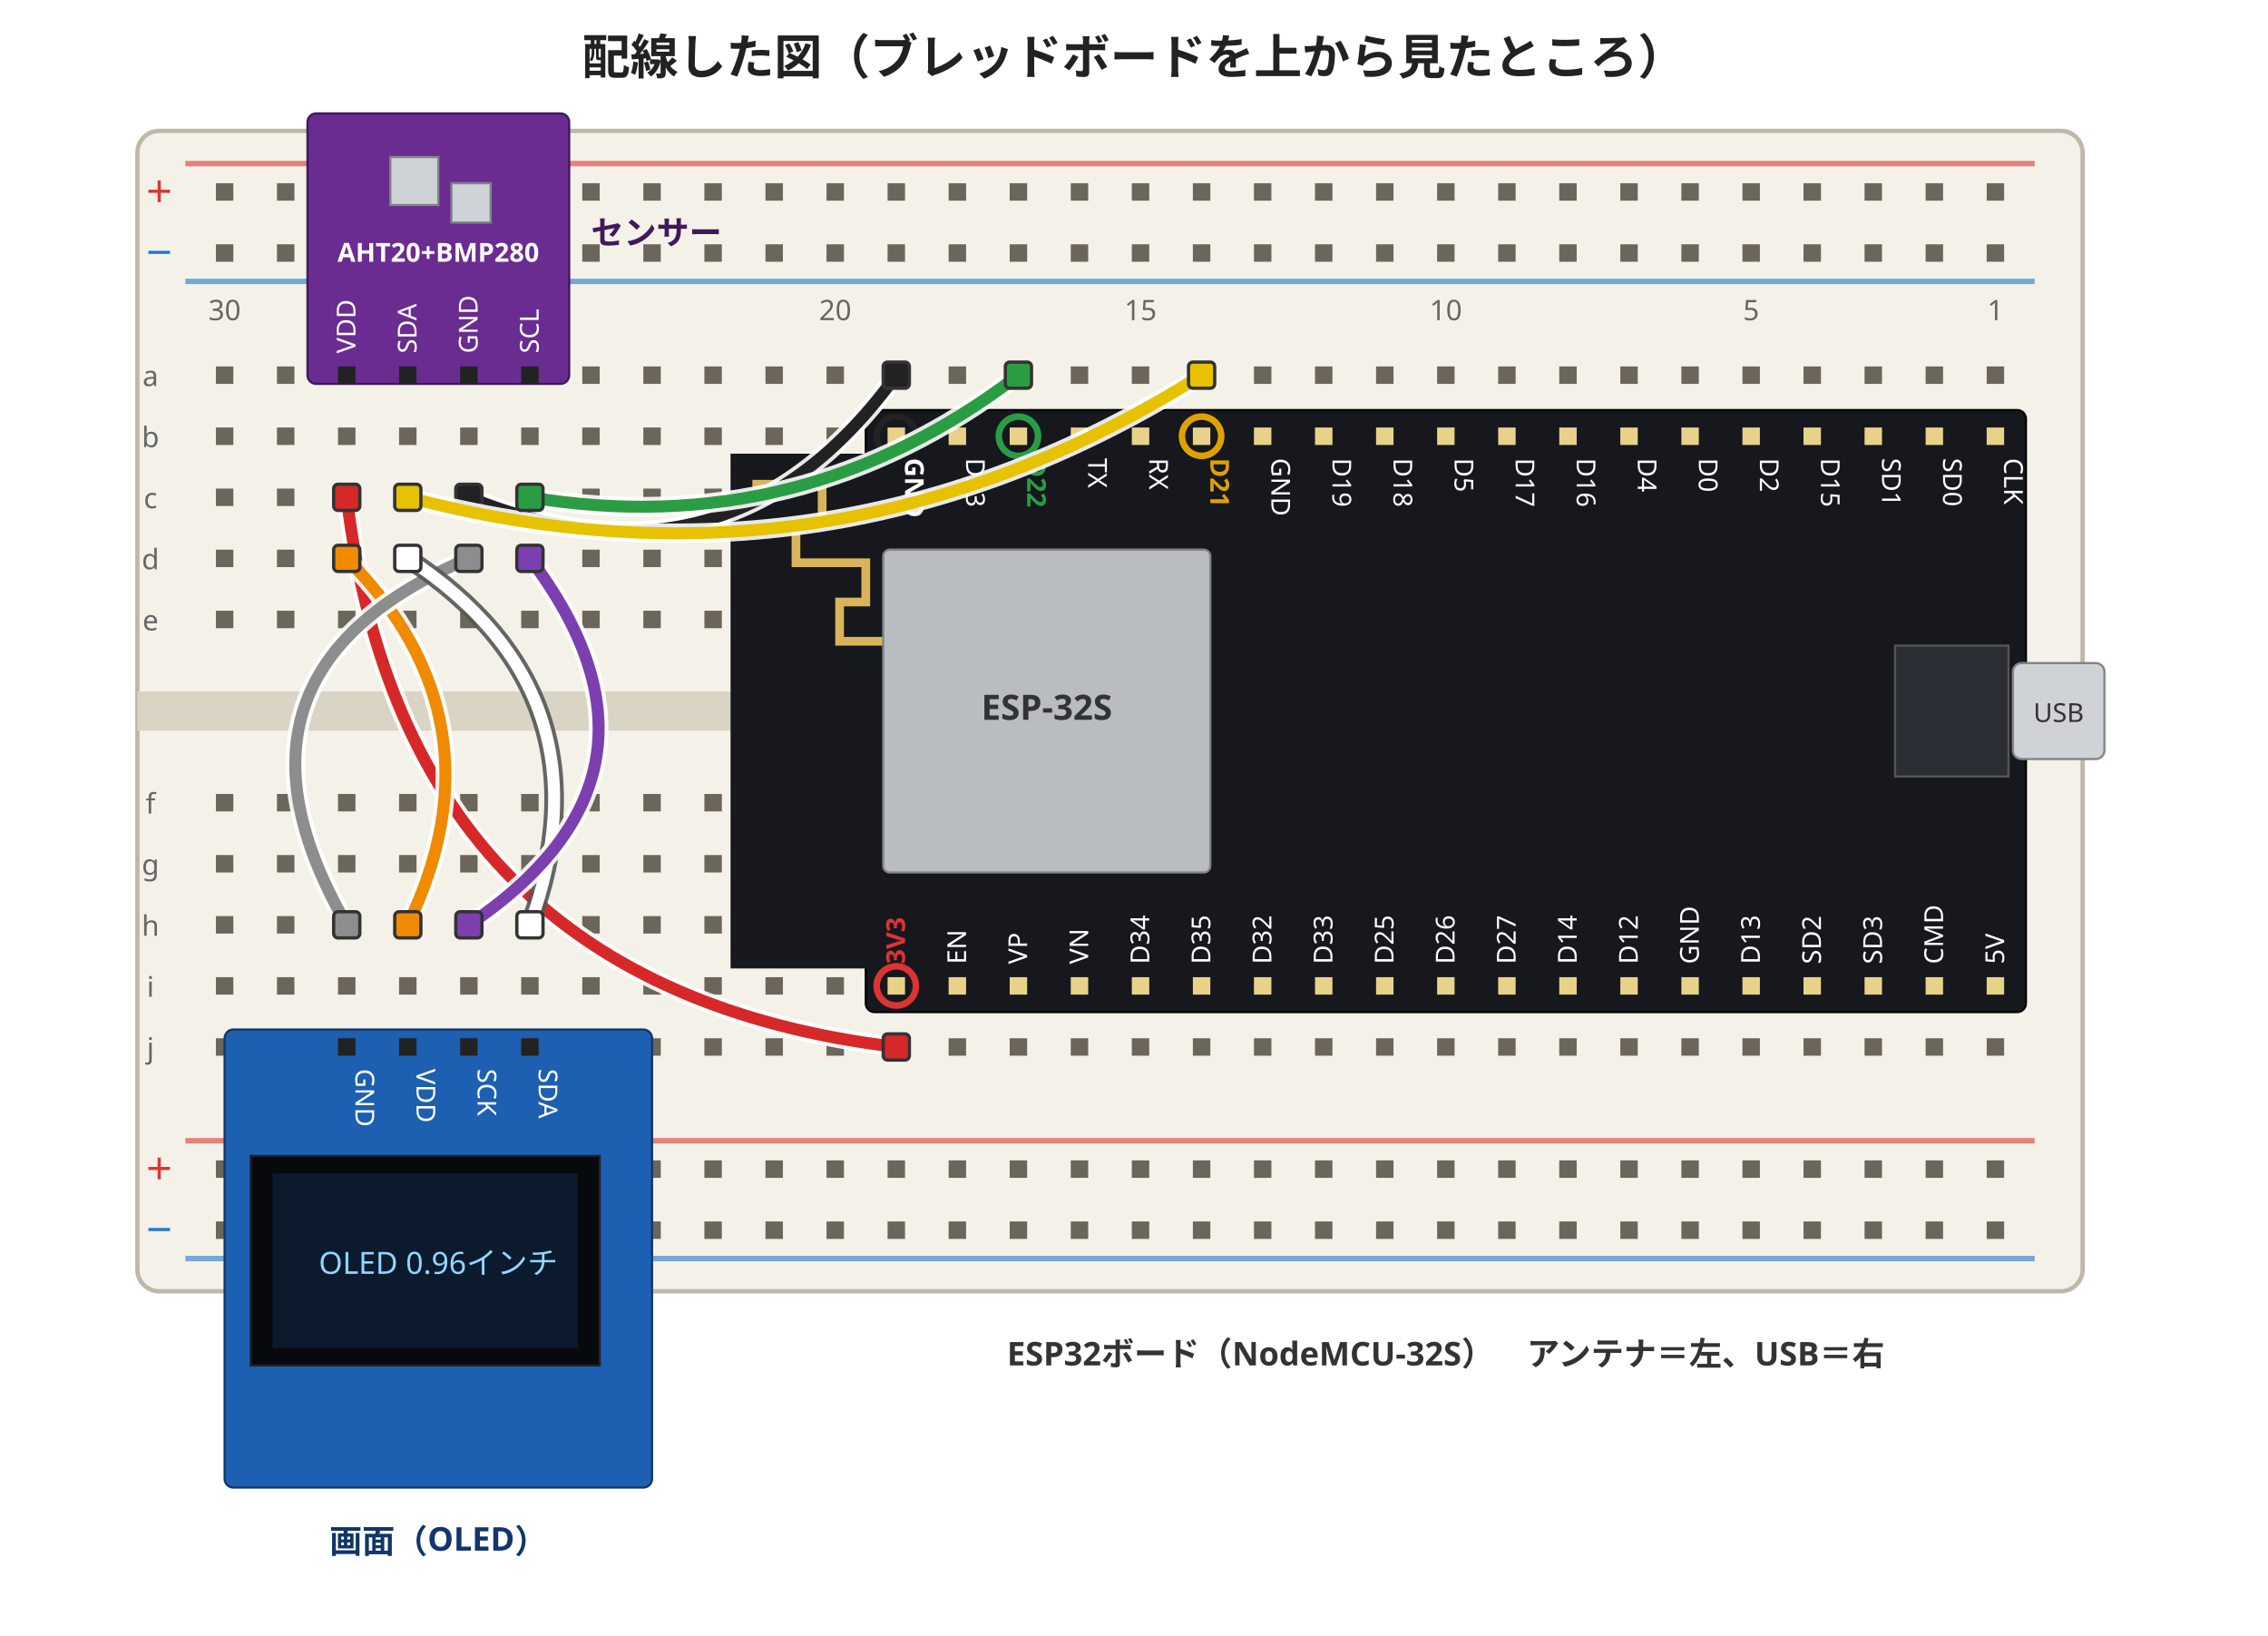
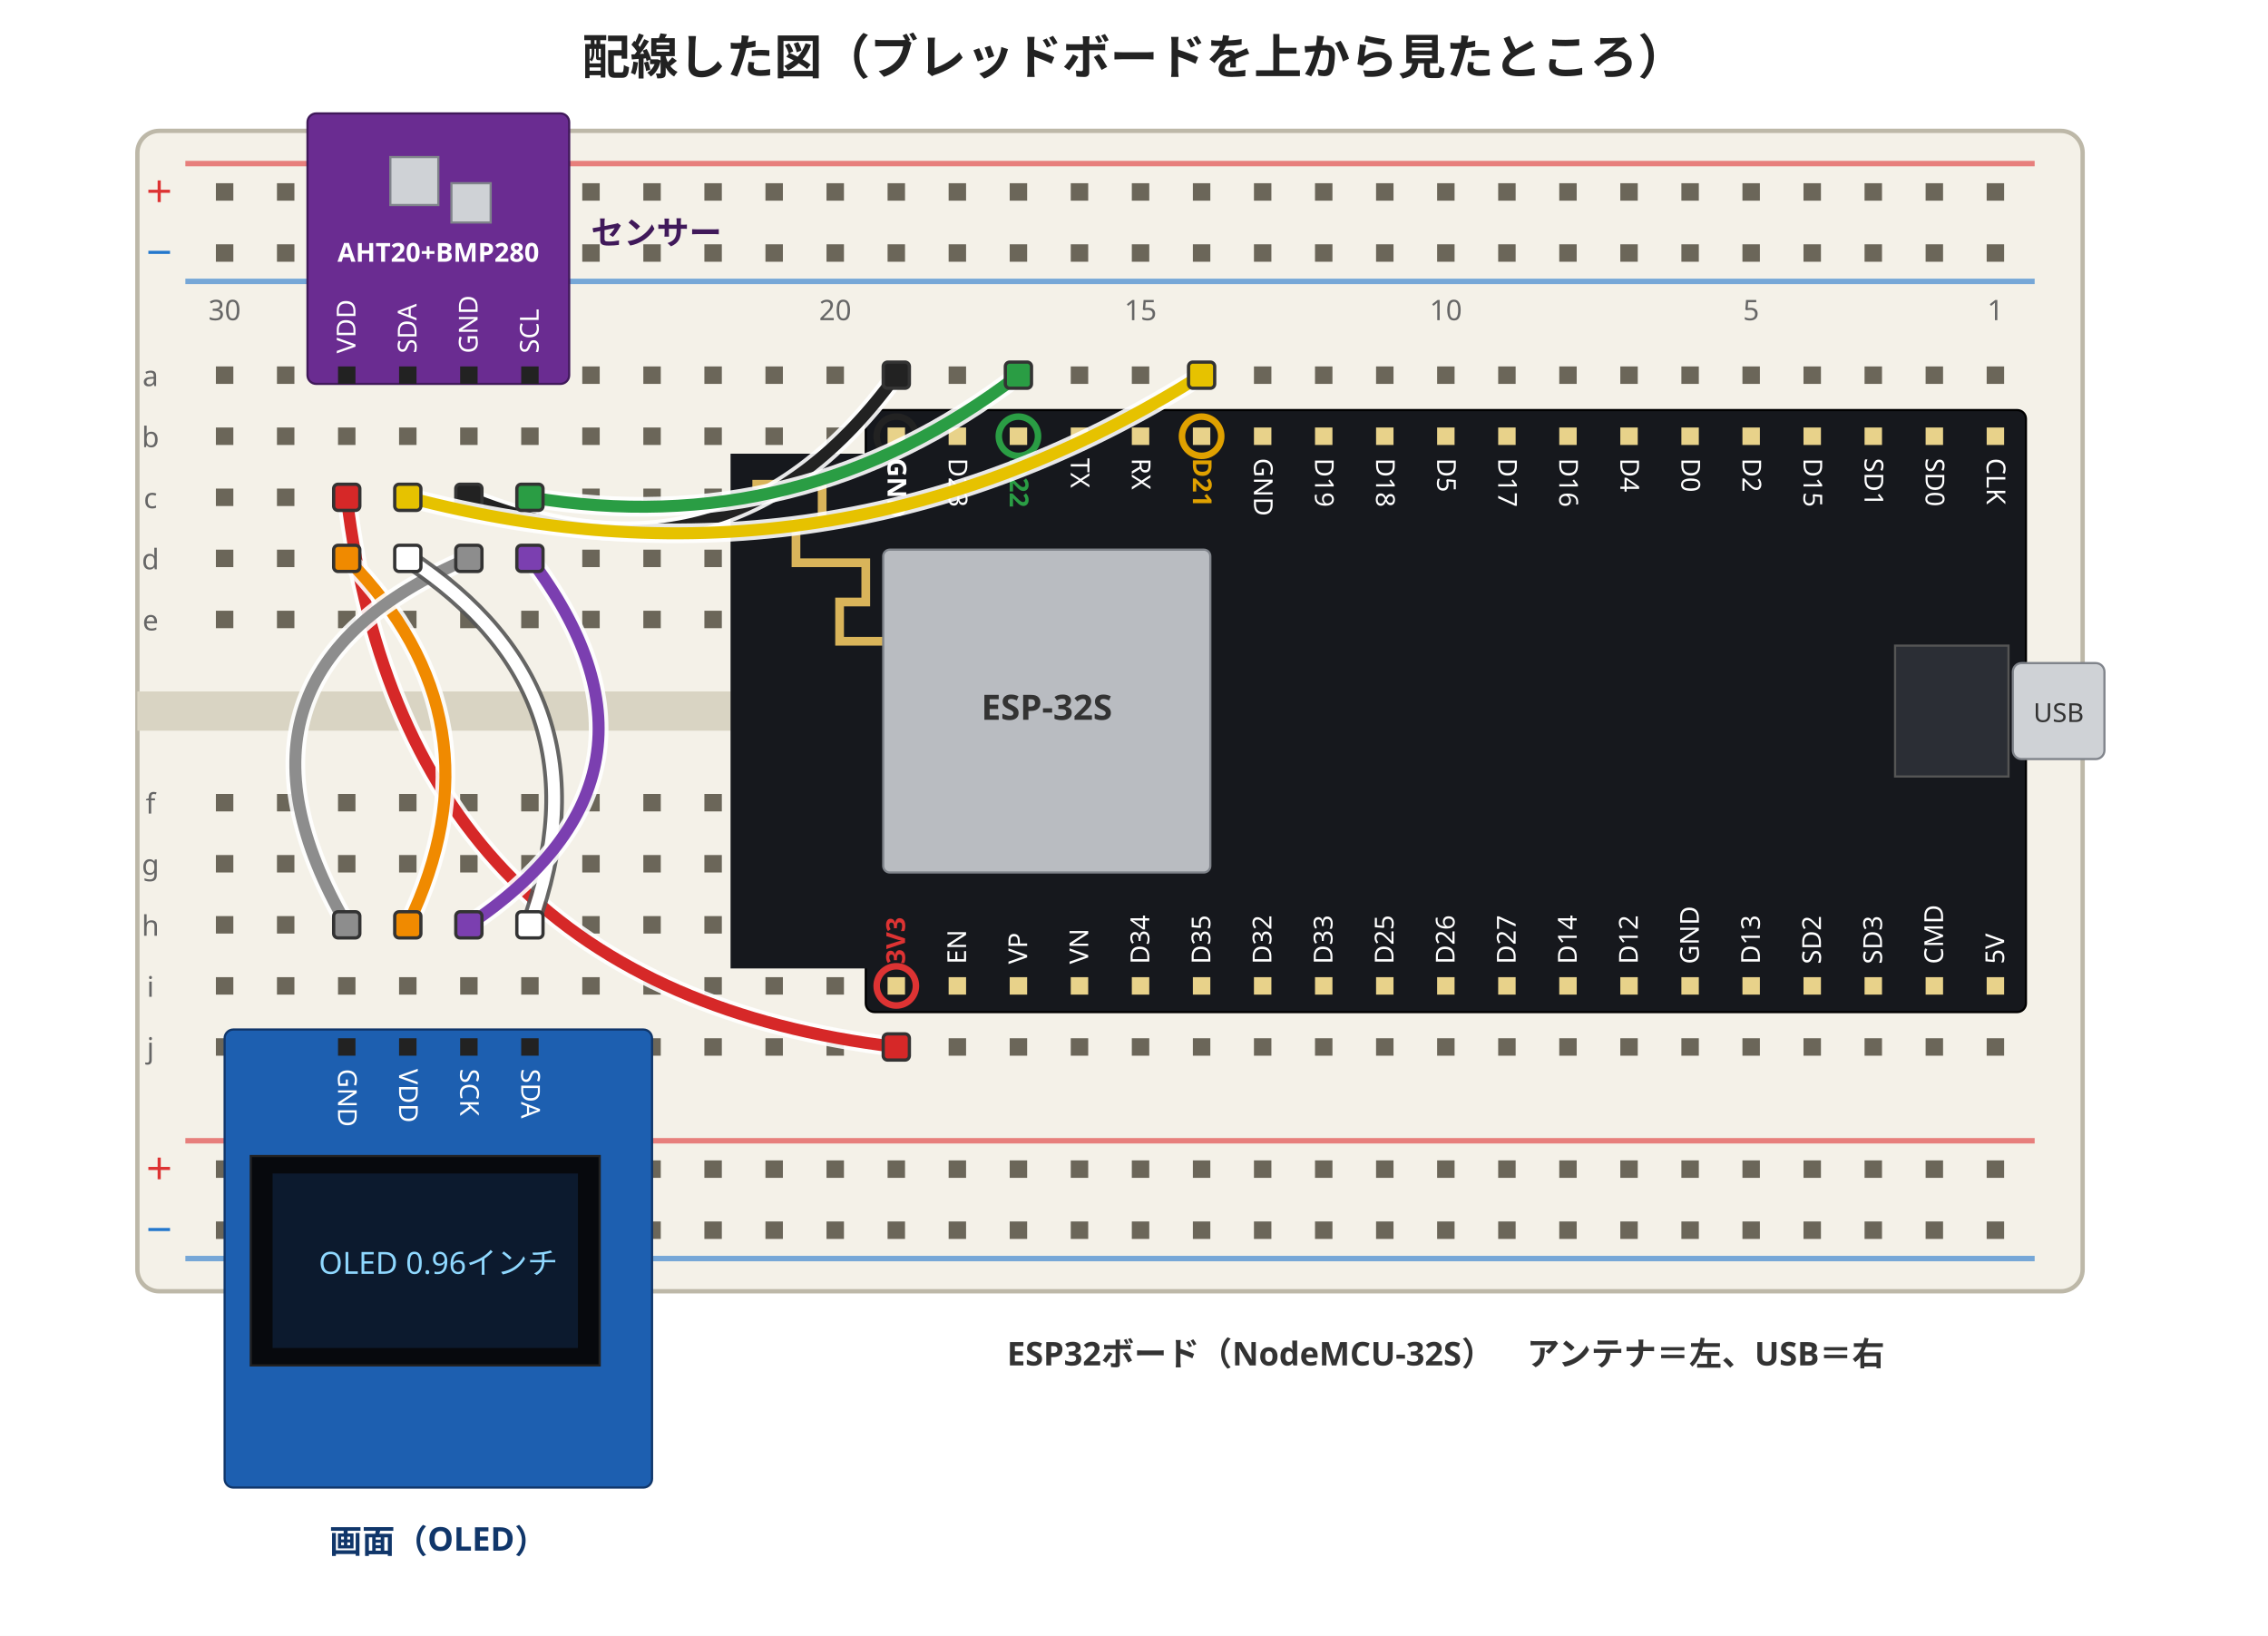
<svg xmlns="http://www.w3.org/2000/svg" viewBox="0 0 1040 750" font-family="Meiryo, 'Noto Sans JP', sans-serif">
  <rect width="1040" height="750" fill="#fff" />
  <text x="520" y="34" text-anchor="middle" font-size="22" font-weight="700" fill="#222">配線した図（ブレッドボードを上から見たところ）</text>
  <rect x="63" y="60" width="892" height="532" rx="10" fill="#f4f1e8" stroke="#bdb8a8" stroke-width="2" />
  <rect x="63" y="317.0" width="892" height="18" fill="#d9d4c3" />
  <line x1="85" y1="75.0" x2="933" y2="75.0" stroke="#d33" stroke-width="2.5" opacity=".6" />
  <rect x="99" y="84.0" width="8" height="8" fill="#6b6659" />
  <rect x="127" y="84.0" width="8" height="8" fill="#6b6659" />
  <rect x="155" y="84.0" width="8" height="8" fill="#6b6659" />
  <rect x="183" y="84.0" width="8" height="8" fill="#6b6659" />
  <rect x="211" y="84.0" width="8" height="8" fill="#6b6659" />
  <rect x="239" y="84.0" width="8" height="8" fill="#6b6659" />
  <rect x="267" y="84.0" width="8" height="8" fill="#6b6659" />
  <rect x="295" y="84.0" width="8" height="8" fill="#6b6659" />
  <rect x="323" y="84.0" width="8" height="8" fill="#6b6659" />
  <rect x="351" y="84.0" width="8" height="8" fill="#6b6659" />
  <rect x="379" y="84.0" width="8" height="8" fill="#6b6659" />
  <rect x="407" y="84.0" width="8" height="8" fill="#6b6659" />
  <rect x="435" y="84.0" width="8" height="8" fill="#6b6659" />
  <rect x="463" y="84.0" width="8" height="8" fill="#6b6659" />
  <rect x="491" y="84.0" width="8" height="8" fill="#6b6659" />
  <rect x="519" y="84.0" width="8" height="8" fill="#6b6659" />
  <rect x="547" y="84.0" width="8" height="8" fill="#6b6659" />
  <rect x="575" y="84.0" width="8" height="8" fill="#6b6659" />
  <rect x="603" y="84.0" width="8" height="8" fill="#6b6659" />
  <rect x="631" y="84.0" width="8" height="8" fill="#6b6659" />
  <rect x="659" y="84.0" width="8" height="8" fill="#6b6659" />
  <rect x="687" y="84.0" width="8" height="8" fill="#6b6659" />
  <rect x="715" y="84.0" width="8" height="8" fill="#6b6659" />
  <rect x="743" y="84.0" width="8" height="8" fill="#6b6659" />
  <rect x="771" y="84.0" width="8" height="8" fill="#6b6659" />
  <rect x="799" y="84.0" width="8" height="8" fill="#6b6659" />
  <rect x="827" y="84.0" width="8" height="8" fill="#6b6659" />
  <rect x="855" y="84.0" width="8" height="8" fill="#6b6659" />
  <rect x="883" y="84.0" width="8" height="8" fill="#6b6659" />
  <rect x="911" y="84.0" width="8" height="8" fill="#6b6659" />
  <text x="73" y="93.0" text-anchor="middle" font-size="14" font-weight="700" fill="#d33">＋</text>
  <line x1="85" y1="129.0" x2="933" y2="129.0" stroke="#27c" stroke-width="2.5" opacity=".6" />
  <rect x="99" y="112.0" width="8" height="8" fill="#6b6659" />
  <rect x="127" y="112.0" width="8" height="8" fill="#6b6659" />
  <rect x="155" y="112.0" width="8" height="8" fill="#6b6659" />
  <rect x="183" y="112.0" width="8" height="8" fill="#6b6659" />
  <rect x="211" y="112.0" width="8" height="8" fill="#6b6659" />
  <rect x="239" y="112.0" width="8" height="8" fill="#6b6659" />
  <rect x="267" y="112.0" width="8" height="8" fill="#6b6659" />
  <rect x="295" y="112.0" width="8" height="8" fill="#6b6659" />
  <rect x="323" y="112.0" width="8" height="8" fill="#6b6659" />
  <rect x="351" y="112.0" width="8" height="8" fill="#6b6659" />
  <rect x="379" y="112.0" width="8" height="8" fill="#6b6659" />
  <rect x="407" y="112.0" width="8" height="8" fill="#6b6659" />
  <rect x="435" y="112.0" width="8" height="8" fill="#6b6659" />
  <rect x="463" y="112.0" width="8" height="8" fill="#6b6659" />
  <rect x="491" y="112.0" width="8" height="8" fill="#6b6659" />
  <rect x="519" y="112.0" width="8" height="8" fill="#6b6659" />
  <rect x="547" y="112.0" width="8" height="8" fill="#6b6659" />
  <rect x="575" y="112.0" width="8" height="8" fill="#6b6659" />
  <rect x="603" y="112.0" width="8" height="8" fill="#6b6659" />
  <rect x="631" y="112.0" width="8" height="8" fill="#6b6659" />
  <rect x="659" y="112.0" width="8" height="8" fill="#6b6659" />
  <rect x="687" y="112.0" width="8" height="8" fill="#6b6659" />
  <rect x="715" y="112.0" width="8" height="8" fill="#6b6659" />
  <rect x="743" y="112.0" width="8" height="8" fill="#6b6659" />
  <rect x="771" y="112.0" width="8" height="8" fill="#6b6659" />
  <rect x="799" y="112.0" width="8" height="8" fill="#6b6659" />
  <rect x="827" y="112.0" width="8" height="8" fill="#6b6659" />
  <rect x="855" y="112.0" width="8" height="8" fill="#6b6659" />
  <rect x="883" y="112.0" width="8" height="8" fill="#6b6659" />
  <rect x="911" y="112.0" width="8" height="8" fill="#6b6659" />
  <text x="73" y="121.0" text-anchor="middle" font-size="14" font-weight="700" fill="#27c">－</text>
  <line x1="85" y1="523" x2="933" y2="523" stroke="#d33" stroke-width="2.5" opacity=".6" />
  <rect x="99" y="532" width="8" height="8" fill="#6b6659" />
  <rect x="127" y="532" width="8" height="8" fill="#6b6659" />
  <rect x="155" y="532" width="8" height="8" fill="#6b6659" />
  <rect x="183" y="532" width="8" height="8" fill="#6b6659" />
  <rect x="211" y="532" width="8" height="8" fill="#6b6659" />
  <rect x="239" y="532" width="8" height="8" fill="#6b6659" />
  <rect x="267" y="532" width="8" height="8" fill="#6b6659" />
  <rect x="295" y="532" width="8" height="8" fill="#6b6659" />
  <rect x="323" y="532" width="8" height="8" fill="#6b6659" />
  <rect x="351" y="532" width="8" height="8" fill="#6b6659" />
  <rect x="379" y="532" width="8" height="8" fill="#6b6659" />
  <rect x="407" y="532" width="8" height="8" fill="#6b6659" />
  <rect x="435" y="532" width="8" height="8" fill="#6b6659" />
  <rect x="463" y="532" width="8" height="8" fill="#6b6659" />
  <rect x="491" y="532" width="8" height="8" fill="#6b6659" />
  <rect x="519" y="532" width="8" height="8" fill="#6b6659" />
  <rect x="547" y="532" width="8" height="8" fill="#6b6659" />
  <rect x="575" y="532" width="8" height="8" fill="#6b6659" />
  <rect x="603" y="532" width="8" height="8" fill="#6b6659" />
  <rect x="631" y="532" width="8" height="8" fill="#6b6659" />
  <rect x="659" y="532" width="8" height="8" fill="#6b6659" />
  <rect x="687" y="532" width="8" height="8" fill="#6b6659" />
  <rect x="715" y="532" width="8" height="8" fill="#6b6659" />
  <rect x="743" y="532" width="8" height="8" fill="#6b6659" />
  <rect x="771" y="532" width="8" height="8" fill="#6b6659" />
  <rect x="799" y="532" width="8" height="8" fill="#6b6659" />
  <rect x="827" y="532" width="8" height="8" fill="#6b6659" />
  <rect x="855" y="532" width="8" height="8" fill="#6b6659" />
  <rect x="883" y="532" width="8" height="8" fill="#6b6659" />
  <rect x="911" y="532" width="8" height="8" fill="#6b6659" />
  <text x="73" y="541" text-anchor="middle" font-size="14" font-weight="700" fill="#d33">＋</text>
  <line x1="85" y1="577" x2="933" y2="577" stroke="#27c" stroke-width="2.5" opacity=".6" />
  <rect x="99" y="560" width="8" height="8" fill="#6b6659" />
  <rect x="127" y="560" width="8" height="8" fill="#6b6659" />
  <rect x="155" y="560" width="8" height="8" fill="#6b6659" />
  <rect x="183" y="560" width="8" height="8" fill="#6b6659" />
  <rect x="211" y="560" width="8" height="8" fill="#6b6659" />
  <rect x="239" y="560" width="8" height="8" fill="#6b6659" />
  <rect x="267" y="560" width="8" height="8" fill="#6b6659" />
  <rect x="295" y="560" width="8" height="8" fill="#6b6659" />
  <rect x="323" y="560" width="8" height="8" fill="#6b6659" />
  <rect x="351" y="560" width="8" height="8" fill="#6b6659" />
  <rect x="379" y="560" width="8" height="8" fill="#6b6659" />
  <rect x="407" y="560" width="8" height="8" fill="#6b6659" />
  <rect x="435" y="560" width="8" height="8" fill="#6b6659" />
  <rect x="463" y="560" width="8" height="8" fill="#6b6659" />
  <rect x="491" y="560" width="8" height="8" fill="#6b6659" />
  <rect x="519" y="560" width="8" height="8" fill="#6b6659" />
  <rect x="547" y="560" width="8" height="8" fill="#6b6659" />
  <rect x="575" y="560" width="8" height="8" fill="#6b6659" />
  <rect x="603" y="560" width="8" height="8" fill="#6b6659" />
  <rect x="631" y="560" width="8" height="8" fill="#6b6659" />
  <rect x="659" y="560" width="8" height="8" fill="#6b6659" />
  <rect x="687" y="560" width="8" height="8" fill="#6b6659" />
  <rect x="715" y="560" width="8" height="8" fill="#6b6659" />
  <rect x="743" y="560" width="8" height="8" fill="#6b6659" />
  <rect x="771" y="560" width="8" height="8" fill="#6b6659" />
  <rect x="799" y="560" width="8" height="8" fill="#6b6659" />
  <rect x="827" y="560" width="8" height="8" fill="#6b6659" />
  <rect x="855" y="560" width="8" height="8" fill="#6b6659" />
  <rect x="883" y="560" width="8" height="8" fill="#6b6659" />
  <rect x="911" y="560" width="8" height="8" fill="#6b6659" />
  <text x="73" y="569" text-anchor="middle" font-size="14" font-weight="700" fill="#27c">－</text>
  <rect x="911" y="168" width="8" height="8" fill="#6b6659" />
  <rect x="911" y="196" width="8" height="8" fill="#6b6659" />
  <rect x="911" y="224" width="8" height="8" fill="#6b6659" />
  <rect x="911" y="252" width="8" height="8" fill="#6b6659" />
  <rect x="911" y="280" width="8" height="8" fill="#6b6659" />
  <rect x="911" y="364" width="8" height="8" fill="#6b6659" />
  <rect x="911" y="392" width="8" height="8" fill="#6b6659" />
  <rect x="911" y="420" width="8" height="8" fill="#6b6659" />
  <rect x="911" y="448" width="8" height="8" fill="#6b6659" />
  <rect x="911" y="476" width="8" height="8" fill="#6b6659" />
  <rect x="883" y="168" width="8" height="8" fill="#6b6659" />
  <rect x="883" y="196" width="8" height="8" fill="#6b6659" />
  <rect x="883" y="224" width="8" height="8" fill="#6b6659" />
  <rect x="883" y="252" width="8" height="8" fill="#6b6659" />
  <rect x="883" y="280" width="8" height="8" fill="#6b6659" />
  <rect x="883" y="364" width="8" height="8" fill="#6b6659" />
  <rect x="883" y="392" width="8" height="8" fill="#6b6659" />
  <rect x="883" y="420" width="8" height="8" fill="#6b6659" />
  <rect x="883" y="448" width="8" height="8" fill="#6b6659" />
  <rect x="883" y="476" width="8" height="8" fill="#6b6659" />
  <rect x="855" y="168" width="8" height="8" fill="#6b6659" />
  <rect x="855" y="196" width="8" height="8" fill="#6b6659" />
  <rect x="855" y="224" width="8" height="8" fill="#6b6659" />
  <rect x="855" y="252" width="8" height="8" fill="#6b6659" />
  <rect x="855" y="280" width="8" height="8" fill="#6b6659" />
  <rect x="855" y="364" width="8" height="8" fill="#6b6659" />
  <rect x="855" y="392" width="8" height="8" fill="#6b6659" />
  <rect x="855" y="420" width="8" height="8" fill="#6b6659" />
  <rect x="855" y="448" width="8" height="8" fill="#6b6659" />
  <rect x="855" y="476" width="8" height="8" fill="#6b6659" />
  <rect x="827" y="168" width="8" height="8" fill="#6b6659" />
  <rect x="827" y="196" width="8" height="8" fill="#6b6659" />
  <rect x="827" y="224" width="8" height="8" fill="#6b6659" />
  <rect x="827" y="252" width="8" height="8" fill="#6b6659" />
  <rect x="827" y="280" width="8" height="8" fill="#6b6659" />
  <rect x="827" y="364" width="8" height="8" fill="#6b6659" />
  <rect x="827" y="392" width="8" height="8" fill="#6b6659" />
  <rect x="827" y="420" width="8" height="8" fill="#6b6659" />
  <rect x="827" y="448" width="8" height="8" fill="#6b6659" />
  <rect x="827" y="476" width="8" height="8" fill="#6b6659" />
  <rect x="799" y="168" width="8" height="8" fill="#6b6659" />
  <rect x="799" y="196" width="8" height="8" fill="#6b6659" />
  <rect x="799" y="224" width="8" height="8" fill="#6b6659" />
  <rect x="799" y="252" width="8" height="8" fill="#6b6659" />
  <rect x="799" y="280" width="8" height="8" fill="#6b6659" />
  <rect x="799" y="364" width="8" height="8" fill="#6b6659" />
  <rect x="799" y="392" width="8" height="8" fill="#6b6659" />
  <rect x="799" y="420" width="8" height="8" fill="#6b6659" />
  <rect x="799" y="448" width="8" height="8" fill="#6b6659" />
  <rect x="799" y="476" width="8" height="8" fill="#6b6659" />
  <rect x="771" y="168" width="8" height="8" fill="#6b6659" />
  <rect x="771" y="196" width="8" height="8" fill="#6b6659" />
  <rect x="771" y="224" width="8" height="8" fill="#6b6659" />
  <rect x="771" y="252" width="8" height="8" fill="#6b6659" />
  <rect x="771" y="280" width="8" height="8" fill="#6b6659" />
  <rect x="771" y="364" width="8" height="8" fill="#6b6659" />
  <rect x="771" y="392" width="8" height="8" fill="#6b6659" />
  <rect x="771" y="420" width="8" height="8" fill="#6b6659" />
  <rect x="771" y="448" width="8" height="8" fill="#6b6659" />
  <rect x="771" y="476" width="8" height="8" fill="#6b6659" />
  <rect x="743" y="168" width="8" height="8" fill="#6b6659" />
  <rect x="743" y="196" width="8" height="8" fill="#6b6659" />
  <rect x="743" y="224" width="8" height="8" fill="#6b6659" />
  <rect x="743" y="252" width="8" height="8" fill="#6b6659" />
  <rect x="743" y="280" width="8" height="8" fill="#6b6659" />
  <rect x="743" y="364" width="8" height="8" fill="#6b6659" />
  <rect x="743" y="392" width="8" height="8" fill="#6b6659" />
  <rect x="743" y="420" width="8" height="8" fill="#6b6659" />
  <rect x="743" y="448" width="8" height="8" fill="#6b6659" />
  <rect x="743" y="476" width="8" height="8" fill="#6b6659" />
  <rect x="715" y="168" width="8" height="8" fill="#6b6659" />
  <rect x="715" y="196" width="8" height="8" fill="#6b6659" />
  <rect x="715" y="224" width="8" height="8" fill="#6b6659" />
  <rect x="715" y="252" width="8" height="8" fill="#6b6659" />
  <rect x="715" y="280" width="8" height="8" fill="#6b6659" />
  <rect x="715" y="364" width="8" height="8" fill="#6b6659" />
  <rect x="715" y="392" width="8" height="8" fill="#6b6659" />
  <rect x="715" y="420" width="8" height="8" fill="#6b6659" />
  <rect x="715" y="448" width="8" height="8" fill="#6b6659" />
  <rect x="715" y="476" width="8" height="8" fill="#6b6659" />
  <rect x="687" y="168" width="8" height="8" fill="#6b6659" />
  <rect x="687" y="196" width="8" height="8" fill="#6b6659" />
  <rect x="687" y="224" width="8" height="8" fill="#6b6659" />
  <rect x="687" y="252" width="8" height="8" fill="#6b6659" />
  <rect x="687" y="280" width="8" height="8" fill="#6b6659" />
  <rect x="687" y="364" width="8" height="8" fill="#6b6659" />
  <rect x="687" y="392" width="8" height="8" fill="#6b6659" />
  <rect x="687" y="420" width="8" height="8" fill="#6b6659" />
  <rect x="687" y="448" width="8" height="8" fill="#6b6659" />
  <rect x="687" y="476" width="8" height="8" fill="#6b6659" />
  <rect x="659" y="168" width="8" height="8" fill="#6b6659" />
  <rect x="659" y="196" width="8" height="8" fill="#6b6659" />
  <rect x="659" y="224" width="8" height="8" fill="#6b6659" />
  <rect x="659" y="252" width="8" height="8" fill="#6b6659" />
  <rect x="659" y="280" width="8" height="8" fill="#6b6659" />
  <rect x="659" y="364" width="8" height="8" fill="#6b6659" />
  <rect x="659" y="392" width="8" height="8" fill="#6b6659" />
  <rect x="659" y="420" width="8" height="8" fill="#6b6659" />
  <rect x="659" y="448" width="8" height="8" fill="#6b6659" />
  <rect x="659" y="476" width="8" height="8" fill="#6b6659" />
  <rect x="631" y="168" width="8" height="8" fill="#6b6659" />
  <rect x="631" y="196" width="8" height="8" fill="#6b6659" />
  <rect x="631" y="224" width="8" height="8" fill="#6b6659" />
  <rect x="631" y="252" width="8" height="8" fill="#6b6659" />
  <rect x="631" y="280" width="8" height="8" fill="#6b6659" />
  <rect x="631" y="364" width="8" height="8" fill="#6b6659" />
  <rect x="631" y="392" width="8" height="8" fill="#6b6659" />
  <rect x="631" y="420" width="8" height="8" fill="#6b6659" />
  <rect x="631" y="448" width="8" height="8" fill="#6b6659" />
  <rect x="631" y="476" width="8" height="8" fill="#6b6659" />
  <rect x="603" y="168" width="8" height="8" fill="#6b6659" />
  <rect x="603" y="196" width="8" height="8" fill="#6b6659" />
  <rect x="603" y="224" width="8" height="8" fill="#6b6659" />
  <rect x="603" y="252" width="8" height="8" fill="#6b6659" />
  <rect x="603" y="280" width="8" height="8" fill="#6b6659" />
  <rect x="603" y="364" width="8" height="8" fill="#6b6659" />
  <rect x="603" y="392" width="8" height="8" fill="#6b6659" />
  <rect x="603" y="420" width="8" height="8" fill="#6b6659" />
  <rect x="603" y="448" width="8" height="8" fill="#6b6659" />
  <rect x="603" y="476" width="8" height="8" fill="#6b6659" />
  <rect x="575" y="168" width="8" height="8" fill="#6b6659" />
  <rect x="575" y="196" width="8" height="8" fill="#6b6659" />
  <rect x="575" y="224" width="8" height="8" fill="#6b6659" />
  <rect x="575" y="252" width="8" height="8" fill="#6b6659" />
  <rect x="575" y="280" width="8" height="8" fill="#6b6659" />
  <rect x="575" y="364" width="8" height="8" fill="#6b6659" />
  <rect x="575" y="392" width="8" height="8" fill="#6b6659" />
  <rect x="575" y="420" width="8" height="8" fill="#6b6659" />
  <rect x="575" y="448" width="8" height="8" fill="#6b6659" />
  <rect x="575" y="476" width="8" height="8" fill="#6b6659" />
  <rect x="547" y="168" width="8" height="8" fill="#6b6659" />
  <rect x="547" y="196" width="8" height="8" fill="#6b6659" />
  <rect x="547" y="224" width="8" height="8" fill="#6b6659" />
  <rect x="547" y="252" width="8" height="8" fill="#6b6659" />
  <rect x="547" y="280" width="8" height="8" fill="#6b6659" />
  <rect x="547" y="364" width="8" height="8" fill="#6b6659" />
  <rect x="547" y="392" width="8" height="8" fill="#6b6659" />
  <rect x="547" y="420" width="8" height="8" fill="#6b6659" />
  <rect x="547" y="448" width="8" height="8" fill="#6b6659" />
  <rect x="547" y="476" width="8" height="8" fill="#6b6659" />
  <rect x="519" y="168" width="8" height="8" fill="#6b6659" />
  <rect x="519" y="196" width="8" height="8" fill="#6b6659" />
  <rect x="519" y="224" width="8" height="8" fill="#6b6659" />
  <rect x="519" y="252" width="8" height="8" fill="#6b6659" />
  <rect x="519" y="280" width="8" height="8" fill="#6b6659" />
  <rect x="519" y="364" width="8" height="8" fill="#6b6659" />
  <rect x="519" y="392" width="8" height="8" fill="#6b6659" />
  <rect x="519" y="420" width="8" height="8" fill="#6b6659" />
  <rect x="519" y="448" width="8" height="8" fill="#6b6659" />
  <rect x="519" y="476" width="8" height="8" fill="#6b6659" />
  <rect x="491" y="168" width="8" height="8" fill="#6b6659" />
  <rect x="491" y="196" width="8" height="8" fill="#6b6659" />
  <rect x="491" y="224" width="8" height="8" fill="#6b6659" />
  <rect x="491" y="252" width="8" height="8" fill="#6b6659" />
  <rect x="491" y="280" width="8" height="8" fill="#6b6659" />
  <rect x="491" y="364" width="8" height="8" fill="#6b6659" />
  <rect x="491" y="392" width="8" height="8" fill="#6b6659" />
  <rect x="491" y="420" width="8" height="8" fill="#6b6659" />
  <rect x="491" y="448" width="8" height="8" fill="#6b6659" />
  <rect x="491" y="476" width="8" height="8" fill="#6b6659" />
  <rect x="463" y="168" width="8" height="8" fill="#6b6659" />
  <rect x="463" y="196" width="8" height="8" fill="#6b6659" />
  <rect x="463" y="224" width="8" height="8" fill="#6b6659" />
  <rect x="463" y="252" width="8" height="8" fill="#6b6659" />
  <rect x="463" y="280" width="8" height="8" fill="#6b6659" />
  <rect x="463" y="364" width="8" height="8" fill="#6b6659" />
  <rect x="463" y="392" width="8" height="8" fill="#6b6659" />
  <rect x="463" y="420" width="8" height="8" fill="#6b6659" />
  <rect x="463" y="448" width="8" height="8" fill="#6b6659" />
  <rect x="463" y="476" width="8" height="8" fill="#6b6659" />
  <rect x="435" y="168" width="8" height="8" fill="#6b6659" />
  <rect x="435" y="196" width="8" height="8" fill="#6b6659" />
  <rect x="435" y="224" width="8" height="8" fill="#6b6659" />
  <rect x="435" y="252" width="8" height="8" fill="#6b6659" />
  <rect x="435" y="280" width="8" height="8" fill="#6b6659" />
  <rect x="435" y="364" width="8" height="8" fill="#6b6659" />
  <rect x="435" y="392" width="8" height="8" fill="#6b6659" />
  <rect x="435" y="420" width="8" height="8" fill="#6b6659" />
  <rect x="435" y="448" width="8" height="8" fill="#6b6659" />
  <rect x="435" y="476" width="8" height="8" fill="#6b6659" />
  <rect x="407" y="168" width="8" height="8" fill="#6b6659" />
  <rect x="407" y="196" width="8" height="8" fill="#6b6659" />
  <rect x="407" y="224" width="8" height="8" fill="#6b6659" />
  <rect x="407" y="252" width="8" height="8" fill="#6b6659" />
  <rect x="407" y="280" width="8" height="8" fill="#6b6659" />
  <rect x="407" y="364" width="8" height="8" fill="#6b6659" />
  <rect x="407" y="392" width="8" height="8" fill="#6b6659" />
  <rect x="407" y="420" width="8" height="8" fill="#6b6659" />
  <rect x="407" y="448" width="8" height="8" fill="#6b6659" />
  <rect x="407" y="476" width="8" height="8" fill="#6b6659" />
  <rect x="379" y="168" width="8" height="8" fill="#6b6659" />
  <rect x="379" y="196" width="8" height="8" fill="#6b6659" />
  <rect x="379" y="224" width="8" height="8" fill="#6b6659" />
  <rect x="379" y="252" width="8" height="8" fill="#6b6659" />
  <rect x="379" y="280" width="8" height="8" fill="#6b6659" />
  <rect x="379" y="364" width="8" height="8" fill="#6b6659" />
  <rect x="379" y="392" width="8" height="8" fill="#6b6659" />
  <rect x="379" y="420" width="8" height="8" fill="#6b6659" />
  <rect x="379" y="448" width="8" height="8" fill="#6b6659" />
  <rect x="379" y="476" width="8" height="8" fill="#6b6659" />
  <rect x="351" y="168" width="8" height="8" fill="#6b6659" />
  <rect x="351" y="196" width="8" height="8" fill="#6b6659" />
  <rect x="351" y="224" width="8" height="8" fill="#6b6659" />
  <rect x="351" y="252" width="8" height="8" fill="#6b6659" />
  <rect x="351" y="280" width="8" height="8" fill="#6b6659" />
  <rect x="351" y="364" width="8" height="8" fill="#6b6659" />
  <rect x="351" y="392" width="8" height="8" fill="#6b6659" />
  <rect x="351" y="420" width="8" height="8" fill="#6b6659" />
  <rect x="351" y="448" width="8" height="8" fill="#6b6659" />
  <rect x="351" y="476" width="8" height="8" fill="#6b6659" />
  <rect x="323" y="168" width="8" height="8" fill="#6b6659" />
  <rect x="323" y="196" width="8" height="8" fill="#6b6659" />
  <rect x="323" y="224" width="8" height="8" fill="#6b6659" />
  <rect x="323" y="252" width="8" height="8" fill="#6b6659" />
  <rect x="323" y="280" width="8" height="8" fill="#6b6659" />
  <rect x="323" y="364" width="8" height="8" fill="#6b6659" />
  <rect x="323" y="392" width="8" height="8" fill="#6b6659" />
  <rect x="323" y="420" width="8" height="8" fill="#6b6659" />
  <rect x="323" y="448" width="8" height="8" fill="#6b6659" />
  <rect x="323" y="476" width="8" height="8" fill="#6b6659" />
  <rect x="295" y="168" width="8" height="8" fill="#6b6659" />
  <rect x="295" y="196" width="8" height="8" fill="#6b6659" />
  <rect x="295" y="224" width="8" height="8" fill="#6b6659" />
  <rect x="295" y="252" width="8" height="8" fill="#6b6659" />
  <rect x="295" y="280" width="8" height="8" fill="#6b6659" />
  <rect x="295" y="364" width="8" height="8" fill="#6b6659" />
  <rect x="295" y="392" width="8" height="8" fill="#6b6659" />
  <rect x="295" y="420" width="8" height="8" fill="#6b6659" />
  <rect x="295" y="448" width="8" height="8" fill="#6b6659" />
  <rect x="295" y="476" width="8" height="8" fill="#6b6659" />
  <rect x="267" y="168" width="8" height="8" fill="#6b6659" />
  <rect x="267" y="196" width="8" height="8" fill="#6b6659" />
  <rect x="267" y="224" width="8" height="8" fill="#6b6659" />
  <rect x="267" y="252" width="8" height="8" fill="#6b6659" />
  <rect x="267" y="280" width="8" height="8" fill="#6b6659" />
  <rect x="267" y="364" width="8" height="8" fill="#6b6659" />
  <rect x="267" y="392" width="8" height="8" fill="#6b6659" />
  <rect x="267" y="420" width="8" height="8" fill="#6b6659" />
  <rect x="267" y="448" width="8" height="8" fill="#6b6659" />
  <rect x="267" y="476" width="8" height="8" fill="#6b6659" />
  <rect x="239" y="168" width="8" height="8" fill="#6b6659" />
  <rect x="239" y="196" width="8" height="8" fill="#6b6659" />
  <rect x="239" y="224" width="8" height="8" fill="#6b6659" />
  <rect x="239" y="252" width="8" height="8" fill="#6b6659" />
  <rect x="239" y="280" width="8" height="8" fill="#6b6659" />
  <rect x="239" y="364" width="8" height="8" fill="#6b6659" />
  <rect x="239" y="392" width="8" height="8" fill="#6b6659" />
  <rect x="239" y="420" width="8" height="8" fill="#6b6659" />
  <rect x="239" y="448" width="8" height="8" fill="#6b6659" />
  <rect x="239" y="476" width="8" height="8" fill="#6b6659" />
  <rect x="211" y="168" width="8" height="8" fill="#6b6659" />
  <rect x="211" y="196" width="8" height="8" fill="#6b6659" />
  <rect x="211" y="224" width="8" height="8" fill="#6b6659" />
  <rect x="211" y="252" width="8" height="8" fill="#6b6659" />
  <rect x="211" y="280" width="8" height="8" fill="#6b6659" />
  <rect x="211" y="364" width="8" height="8" fill="#6b6659" />
  <rect x="211" y="392" width="8" height="8" fill="#6b6659" />
  <rect x="211" y="420" width="8" height="8" fill="#6b6659" />
  <rect x="211" y="448" width="8" height="8" fill="#6b6659" />
  <rect x="211" y="476" width="8" height="8" fill="#6b6659" />
  <rect x="183" y="168" width="8" height="8" fill="#6b6659" />
  <rect x="183" y="196" width="8" height="8" fill="#6b6659" />
  <rect x="183" y="224" width="8" height="8" fill="#6b6659" />
  <rect x="183" y="252" width="8" height="8" fill="#6b6659" />
  <rect x="183" y="280" width="8" height="8" fill="#6b6659" />
  <rect x="183" y="364" width="8" height="8" fill="#6b6659" />
  <rect x="183" y="392" width="8" height="8" fill="#6b6659" />
  <rect x="183" y="420" width="8" height="8" fill="#6b6659" />
  <rect x="183" y="448" width="8" height="8" fill="#6b6659" />
  <rect x="183" y="476" width="8" height="8" fill="#6b6659" />
  <rect x="155" y="168" width="8" height="8" fill="#6b6659" />
  <rect x="155" y="196" width="8" height="8" fill="#6b6659" />
  <rect x="155" y="224" width="8" height="8" fill="#6b6659" />
  <rect x="155" y="252" width="8" height="8" fill="#6b6659" />
  <rect x="155" y="280" width="8" height="8" fill="#6b6659" />
  <rect x="155" y="364" width="8" height="8" fill="#6b6659" />
  <rect x="155" y="392" width="8" height="8" fill="#6b6659" />
  <rect x="155" y="420" width="8" height="8" fill="#6b6659" />
  <rect x="155" y="448" width="8" height="8" fill="#6b6659" />
  <rect x="155" y="476" width="8" height="8" fill="#6b6659" />
  <rect x="127" y="168" width="8" height="8" fill="#6b6659" />
  <rect x="127" y="196" width="8" height="8" fill="#6b6659" />
  <rect x="127" y="224" width="8" height="8" fill="#6b6659" />
  <rect x="127" y="252" width="8" height="8" fill="#6b6659" />
  <rect x="127" y="280" width="8" height="8" fill="#6b6659" />
  <rect x="127" y="364" width="8" height="8" fill="#6b6659" />
  <rect x="127" y="392" width="8" height="8" fill="#6b6659" />
  <rect x="127" y="420" width="8" height="8" fill="#6b6659" />
  <rect x="127" y="448" width="8" height="8" fill="#6b6659" />
  <rect x="127" y="476" width="8" height="8" fill="#6b6659" />
  <rect x="99" y="168" width="8" height="8" fill="#6b6659" />
  <rect x="99" y="196" width="8" height="8" fill="#6b6659" />
  <rect x="99" y="224" width="8" height="8" fill="#6b6659" />
  <rect x="99" y="252" width="8" height="8" fill="#6b6659" />
  <rect x="99" y="280" width="8" height="8" fill="#6b6659" />
  <rect x="99" y="364" width="8" height="8" fill="#6b6659" />
  <rect x="99" y="392" width="8" height="8" fill="#6b6659" />
  <rect x="99" y="420" width="8" height="8" fill="#6b6659" />
  <rect x="99" y="448" width="8" height="8" fill="#6b6659" />
  <rect x="99" y="476" width="8" height="8" fill="#6b6659" />
  <text x="915" y="146.8" text-anchor="middle" font-size="13" fill="#666">1</text>
  <text x="803" y="146.8" text-anchor="middle" font-size="13" fill="#666">5</text>
  <text x="663" y="146.8" text-anchor="middle" font-size="13" fill="#666">10</text>
  <text x="523" y="146.8" text-anchor="middle" font-size="13" fill="#666">15</text>
  <text x="383" y="146.8" text-anchor="middle" font-size="13" fill="#666">20</text>
  <text x="103" y="146.8" text-anchor="middle" font-size="13" fill="#666">30</text>
  <text x="69" y="177" text-anchor="middle" font-size="13" fill="#666">a</text>
  <text x="69" y="205" text-anchor="middle" font-size="13" fill="#666">b</text>
  <text x="69" y="233" text-anchor="middle" font-size="13" fill="#666">c</text>
  <text x="69" y="261" text-anchor="middle" font-size="13" fill="#666">d</text>
  <text x="69" y="289" text-anchor="middle" font-size="13" fill="#666">e</text>
  <text x="69" y="373" text-anchor="middle" font-size="13" fill="#666">f</text>
  <text x="69" y="401" text-anchor="middle" font-size="13" fill="#666">g</text>
  <text x="69" y="429" text-anchor="middle" font-size="13" fill="#666">h</text>
  <text x="69" y="457" text-anchor="middle" font-size="13" fill="#666">i</text>
  <text x="69" y="485" text-anchor="middle" font-size="13" fill="#666">j</text>
  <g>
    <rect x="397" y="188" width="532" height="276" rx="4" fill="#16181d" stroke="#000" />
    <rect x="335" y="208" width="66" height="236" fill="#16181d" />
    <path d="M345 222 h32 v18 h-12 v18 h32 v18 h-12 v18 h32" fill="none" stroke="#d9b45a" stroke-width="4" />
    <rect x="405" y="252" width="150" height="148" rx="3" fill="#b9bcc1" stroke="#80848b" />
    <text x="480" y="330.0" text-anchor="middle" font-size="16" font-weight="700" fill="#333">ESP-32S</text>
    <rect x="923" y="304.0" width="42" height="44" rx="4" fill="#cfd2d6" stroke="#80848b" />
    <text x="944" y="331.0" text-anchor="middle" font-size="12" fill="#333">USB</text>
    <rect x="869" y="296.0" width="52" height="60" fill="#2b2e35" stroke="#555" />
    <rect x="407" y="196" width="8" height="8" fill="#e8d28a" />
-     <text transform="translate(415,210) rotate(90)" font-size="12" font-weight="700" fill="#fff">GND</text>
+     <text transform="translate(407,210) rotate(90)" font-size="12" font-weight="700" fill="#fff">GND</text>
    <rect x="435" y="196" width="8" height="8" fill="#e8d28a" />
-     <text transform="translate(443,210) rotate(90)" font-size="12" font-weight="400" fill="#fff">D23</text>
+     <text transform="translate(435,210) rotate(90)" font-size="12" font-weight="400" fill="#fff">D23</text>
    <rect x="463" y="196" width="8" height="8" fill="#e8d28a" />
-     <text transform="translate(471,210) rotate(90)" font-size="12" font-weight="700" fill="#2a9d44">D22</text>
+     <text transform="translate(463,210) rotate(90)" font-size="12" font-weight="700" fill="#2a9d44">D22</text>
    <rect x="491" y="196" width="8" height="8" fill="#e8d28a" />
-     <text transform="translate(499,210) rotate(90)" font-size="12" font-weight="400" fill="#fff">TX</text>
+     <text transform="translate(491,210) rotate(90)" font-size="12" font-weight="400" fill="#fff">TX</text>
    <rect x="519" y="196" width="8" height="8" fill="#e8d28a" />
-     <text transform="translate(527,210) rotate(90)" font-size="12" font-weight="400" fill="#fff">RX</text>
+     <text transform="translate(519,210) rotate(90)" font-size="12" font-weight="400" fill="#fff">RX</text>
    <rect x="547" y="196" width="8" height="8" fill="#e8d28a" />
-     <text transform="translate(555,210) rotate(90)" font-size="12" font-weight="700" fill="#e0a100">D21</text>
+     <text transform="translate(547,210) rotate(90)" font-size="12" font-weight="700" fill="#e0a100">D21</text>
    <rect x="575" y="196" width="8" height="8" fill="#e8d28a" />
-     <text transform="translate(583,210) rotate(90)" font-size="12" font-weight="400" fill="#fff">GND</text>
+     <text transform="translate(575,210) rotate(90)" font-size="12" font-weight="400" fill="#fff">GND</text>
    <rect x="603" y="196" width="8" height="8" fill="#e8d28a" />
-     <text transform="translate(611,210) rotate(90)" font-size="12" font-weight="400" fill="#fff">D19</text>
+     <text transform="translate(603,210) rotate(90)" font-size="12" font-weight="400" fill="#fff">D19</text>
    <rect x="631" y="196" width="8" height="8" fill="#e8d28a" />
-     <text transform="translate(639,210) rotate(90)" font-size="12" font-weight="400" fill="#fff">D18</text>
+     <text transform="translate(631,210) rotate(90)" font-size="12" font-weight="400" fill="#fff">D18</text>
    <rect x="659" y="196" width="8" height="8" fill="#e8d28a" />
-     <text transform="translate(667,210) rotate(90)" font-size="12" font-weight="400" fill="#fff">D5</text>
+     <text transform="translate(659,210) rotate(90)" font-size="12" font-weight="400" fill="#fff">D5</text>
    <rect x="687" y="196" width="8" height="8" fill="#e8d28a" />
-     <text transform="translate(695,210) rotate(90)" font-size="12" font-weight="400" fill="#fff">D17</text>
+     <text transform="translate(687,210) rotate(90)" font-size="12" font-weight="400" fill="#fff">D17</text>
    <rect x="715" y="196" width="8" height="8" fill="#e8d28a" />
-     <text transform="translate(723,210) rotate(90)" font-size="12" font-weight="400" fill="#fff">D16</text>
+     <text transform="translate(715,210) rotate(90)" font-size="12" font-weight="400" fill="#fff">D16</text>
    <rect x="743" y="196" width="8" height="8" fill="#e8d28a" />
-     <text transform="translate(751,210) rotate(90)" font-size="12" font-weight="400" fill="#fff">D4</text>
+     <text transform="translate(743,210) rotate(90)" font-size="12" font-weight="400" fill="#fff">D4</text>
    <rect x="771" y="196" width="8" height="8" fill="#e8d28a" />
-     <text transform="translate(779,210) rotate(90)" font-size="12" font-weight="400" fill="#fff">D0</text>
+     <text transform="translate(771,210) rotate(90)" font-size="12" font-weight="400" fill="#fff">D0</text>
    <rect x="799" y="196" width="8" height="8" fill="#e8d28a" />
-     <text transform="translate(807,210) rotate(90)" font-size="12" font-weight="400" fill="#fff">D2</text>
+     <text transform="translate(799,210) rotate(90)" font-size="12" font-weight="400" fill="#fff">D2</text>
    <rect x="827" y="196" width="8" height="8" fill="#e8d28a" />
-     <text transform="translate(835,210) rotate(90)" font-size="12" font-weight="400" fill="#fff">D15</text>
+     <text transform="translate(827,210) rotate(90)" font-size="12" font-weight="400" fill="#fff">D15</text>
    <rect x="855" y="196" width="8" height="8" fill="#e8d28a" />
-     <text transform="translate(863,210) rotate(90)" font-size="12" font-weight="400" fill="#fff">SD1</text>
+     <text transform="translate(855,210) rotate(90)" font-size="12" font-weight="400" fill="#fff">SD1</text>
    <rect x="883" y="196" width="8" height="8" fill="#e8d28a" />
-     <text transform="translate(891,210) rotate(90)" font-size="12" font-weight="400" fill="#fff">SD0</text>
+     <text transform="translate(883,210) rotate(90)" font-size="12" font-weight="400" fill="#fff">SD0</text>
    <rect x="911" y="196" width="8" height="8" fill="#e8d28a" />
-     <text transform="translate(919,210) rotate(90)" font-size="12" font-weight="400" fill="#fff">CLK</text>
+     <text transform="translate(911,210) rotate(90)" font-size="12" font-weight="400" fill="#fff">CLK</text>
    <rect x="407" y="448" width="8" height="8" fill="#e8d28a" />
    <text transform="translate(415,442) rotate(-90)" font-size="12" font-weight="700" fill="#d33">3V3</text>
    <rect x="435" y="448" width="8" height="8" fill="#e8d28a" />
    <text transform="translate(443,442) rotate(-90)" font-size="12" font-weight="400" fill="#fff">EN</text>
    <rect x="463" y="448" width="8" height="8" fill="#e8d28a" />
    <text transform="translate(471,442) rotate(-90)" font-size="12" font-weight="400" fill="#fff">VP</text>
    <rect x="491" y="448" width="8" height="8" fill="#e8d28a" />
    <text transform="translate(499,442) rotate(-90)" font-size="12" font-weight="400" fill="#fff">VN</text>
    <rect x="519" y="448" width="8" height="8" fill="#e8d28a" />
    <text transform="translate(527,442) rotate(-90)" font-size="12" font-weight="400" fill="#fff">D34</text>
    <rect x="547" y="448" width="8" height="8" fill="#e8d28a" />
    <text transform="translate(555,442) rotate(-90)" font-size="12" font-weight="400" fill="#fff">D35</text>
    <rect x="575" y="448" width="8" height="8" fill="#e8d28a" />
    <text transform="translate(583,442) rotate(-90)" font-size="12" font-weight="400" fill="#fff">D32</text>
    <rect x="603" y="448" width="8" height="8" fill="#e8d28a" />
    <text transform="translate(611,442) rotate(-90)" font-size="12" font-weight="400" fill="#fff">D33</text>
    <rect x="631" y="448" width="8" height="8" fill="#e8d28a" />
    <text transform="translate(639,442) rotate(-90)" font-size="12" font-weight="400" fill="#fff">D25</text>
    <rect x="659" y="448" width="8" height="8" fill="#e8d28a" />
    <text transform="translate(667,442) rotate(-90)" font-size="12" font-weight="400" fill="#fff">D26</text>
    <rect x="687" y="448" width="8" height="8" fill="#e8d28a" />
    <text transform="translate(695,442) rotate(-90)" font-size="12" font-weight="400" fill="#fff">D27</text>
    <rect x="715" y="448" width="8" height="8" fill="#e8d28a" />
    <text transform="translate(723,442) rotate(-90)" font-size="12" font-weight="400" fill="#fff">D14</text>
    <rect x="743" y="448" width="8" height="8" fill="#e8d28a" />
    <text transform="translate(751,442) rotate(-90)" font-size="12" font-weight="400" fill="#fff">D12</text>
    <rect x="771" y="448" width="8" height="8" fill="#e8d28a" />
    <text transform="translate(779,442) rotate(-90)" font-size="12" font-weight="400" fill="#fff">GND</text>
    <rect x="799" y="448" width="8" height="8" fill="#e8d28a" />
    <text transform="translate(807,442) rotate(-90)" font-size="12" font-weight="400" fill="#fff">D13</text>
    <rect x="827" y="448" width="8" height="8" fill="#e8d28a" />
    <text transform="translate(835,442) rotate(-90)" font-size="12" font-weight="400" fill="#fff">SD2</text>
    <rect x="855" y="448" width="8" height="8" fill="#e8d28a" />
    <text transform="translate(863,442) rotate(-90)" font-size="12" font-weight="400" fill="#fff">SD3</text>
    <rect x="883" y="448" width="8" height="8" fill="#e8d28a" />
    <text transform="translate(891,442) rotate(-90)" font-size="12" font-weight="400" fill="#fff">CMD</text>
    <rect x="911" y="448" width="8" height="8" fill="#e8d28a" />
    <text transform="translate(919,442) rotate(-90)" font-size="12" font-weight="400" fill="#fff">5V</text>
  </g>
  <circle cx="411" cy="452" r="9" fill="none" stroke="#d33" stroke-width="3" />
  <circle cx="411" cy="200" r="9" fill="none" stroke="#222" stroke-width="3" />
  <circle cx="467" cy="200" r="9" fill="none" stroke="#2a9d44" stroke-width="3" />
  <circle cx="551" cy="200" r="9" fill="none" stroke="#e0a100" stroke-width="3" />
  <rect x="141.0" y="52" width="120" height="124" rx="4" fill="#6a2c91" stroke="#40195a" />
  <rect x="179.0" y="72" width="22" height="22" fill="#cfd2d6" stroke="#80848b" />
  <rect x="207.0" y="84" width="18" height="18" fill="#cfd2d6" stroke="#80848b" />
  <text x="201.0" y="120" text-anchor="middle" font-size="12" font-weight="700" fill="#fff">AHT20+BMP280</text>
  <rect x="155" y="168" width="8" height="8" fill="#222" />
  <text transform="translate(163,162) rotate(-90)" font-size="12" fill="#fff">VDD</text>
  <rect x="183" y="168" width="8" height="8" fill="#222" />
  <text transform="translate(191,162) rotate(-90)" font-size="12" fill="#fff">SDA</text>
  <rect x="211" y="168" width="8" height="8" fill="#222" />
  <text transform="translate(219,162) rotate(-90)" font-size="12" fill="#fff">GND</text>
  <rect x="239" y="168" width="8" height="8" fill="#222" />
  <text transform="translate(247,162) rotate(-90)" font-size="12" fill="#fff">SCL</text>
  <text x="271.0" y="112" font-size="15" font-weight="700" fill="#40195a">センサー</text>
  <rect x="103.0" y="472" width="196" height="210" rx="4" fill="#1d5fb0" stroke="#10366a" />
  <rect x="115.0" y="530" width="160" height="96" fill="#07090d" stroke="#222" />
  <rect x="125.0" y="538" width="140" height="80" fill="#0c1a2e" />
  <text x="201.0" y="584" text-anchor="middle" font-size="14" fill="#8fd8ff">OLED 0.96インチ</text>
  <rect x="155" y="476" width="8" height="8" fill="#222" />
-   <text transform="translate(163,490) rotate(90)" font-size="12" fill="#fff">GND</text>
+   <text transform="translate(155,490) rotate(90)" font-size="12" fill="#fff">GND</text>
  <rect x="183" y="476" width="8" height="8" fill="#222" />
-   <text transform="translate(191,490) rotate(90)" font-size="12" fill="#fff">VDD</text>
+   <text transform="translate(183,490) rotate(90)" font-size="12" fill="#fff">VDD</text>
  <rect x="211" y="476" width="8" height="8" fill="#222" />
-   <text transform="translate(219,490) rotate(90)" font-size="12" fill="#fff">SCK</text>
+   <text transform="translate(211,490) rotate(90)" font-size="12" fill="#fff">SCK</text>
  <rect x="239" y="476" width="8" height="8" fill="#222" />
-   <text transform="translate(247,490) rotate(90)" font-size="12" fill="#fff">SDA</text>
+   <text transform="translate(239,490) rotate(90)" font-size="12" fill="#fff">SDA</text>
  <text x="201.0" y="712" text-anchor="middle" font-size="15" font-weight="700" fill="#10366a">画面（OLED）</text>
  <text x="663.0" y="626" text-anchor="middle" font-size="15" font-weight="700" fill="#333">ESP32ボード（NodeMCU-32S）　アンテナ＝左、USB＝右</text>
  <path d="M411.0 480.0 Q186.0 453.0 159.0 228.0" fill="none" stroke="#fff" stroke-width="9" stroke-linecap="round" opacity=".9" />
  <path d="M411.0 480.0 Q186.0 453.0 159.0 228.0" fill="none" stroke="#d62828" stroke-width="5.5" stroke-linecap="round" />
  <rect x="405" y="474" width="12" height="12" rx="2" fill="#d62828" stroke="#333" stroke-width="1.5" />
  <rect x="153" y="222" width="12" height="12" rx="2" fill="#d62828" stroke="#333" stroke-width="1.5" />
  <path d="M159.0 256.0 Q232.2 330.1 187.0 424.0" fill="none" stroke="#fff" stroke-width="9" stroke-linecap="round" opacity=".9" />
  <path d="M159.0 256.0 Q232.2 330.1 187.0 424.0" fill="none" stroke="#f08a00" stroke-width="5.5" stroke-linecap="round" />
  <rect x="153" y="250" width="12" height="12" rx="2" fill="#f08a00" stroke="#333" stroke-width="1.5" />
  <rect x="181" y="418" width="12" height="12" rx="2" fill="#f08a00" stroke="#333" stroke-width="1.5" />
  <path d="M411.0 172.0 Q335.0 276.9 215.0 228.0" fill="none" stroke="#fff" stroke-width="9" stroke-linecap="round" opacity=".9" />
  <path d="M411.0 172.0 Q335.0 276.9 215.0 228.0" fill="none" stroke="#222222" stroke-width="5.5" stroke-linecap="round" />
  <rect x="405" y="166" width="12" height="12" rx="2" fill="#222222" stroke="#333" stroke-width="1.5" />
  <rect x="209" y="222" width="12" height="12" rx="2" fill="#222222" stroke="#333" stroke-width="1.5" />
  <path d="M215.0 256.0 Q92.1 308.4 159.0 424.0" fill="none" stroke="#fff" stroke-width="9" stroke-linecap="round" opacity=".9" />
  <path d="M215.0 256.0 Q92.1 308.4 159.0 424.0" fill="none" stroke="#8d8d8d" stroke-width="5.5" stroke-linecap="round" />
  <rect x="209" y="250" width="12" height="12" rx="2" fill="#8d8d8d" stroke="#333" stroke-width="1.5" />
  <rect x="153" y="418" width="12" height="12" rx="2" fill="#8d8d8d" stroke="#333" stroke-width="1.5" />
  <path d="M551.0 172.0 Q381.2 279.1 187.0 228.0" fill="none" stroke="#fff" stroke-width="9" stroke-linecap="round" opacity=".9" />
  <path d="M551.0 172.0 Q381.2 279.1 187.0 228.0" fill="none" stroke="#e6c200" stroke-width="5.5" stroke-linecap="round" />
  <rect x="545" y="166" width="12" height="12" rx="2" fill="#e6c200" stroke="#333" stroke-width="1.5" />
  <rect x="181" y="222" width="12" height="12" rx="2" fill="#e6c200" stroke="#333" stroke-width="1.5" />
  <path d="M187.0 256.0 Q281.4 317.9 243.0 424.0" fill="none" stroke="#555" stroke-width="9" stroke-linecap="round" opacity=".9" />
  <path d="M187.0 256.0 Q281.4 317.9 243.0 424.0" fill="none" stroke="#ffffff" stroke-width="5.5" stroke-linecap="round" />
  <rect x="181" y="250" width="12" height="12" rx="2" fill="#ffffff" stroke="#333" stroke-width="1.5" />
  <rect x="237" y="418" width="12" height="12" rx="2" fill="#ffffff" stroke="#333" stroke-width="1.5" />
  <path d="M467.0 172.0 Q367.1 248.5 243.0 228.0" fill="none" stroke="#fff" stroke-width="9" stroke-linecap="round" opacity=".9" />
  <path d="M467.0 172.0 Q367.1 248.5 243.0 228.0" fill="none" stroke="#2a9d44" stroke-width="5.5" stroke-linecap="round" />
  <rect x="461" y="166" width="12" height="12" rx="2" fill="#2a9d44" stroke="#333" stroke-width="1.5" />
  <rect x="237" y="222" width="12" height="12" rx="2" fill="#2a9d44" stroke="#333" stroke-width="1.5" />
  <path d="M243.0 256.0 Q317.8 354.8 215.0 424.0" fill="none" stroke="#fff" stroke-width="9" stroke-linecap="round" opacity=".9" />
  <path d="M243.0 256.0 Q317.8 354.8 215.0 424.0" fill="none" stroke="#7b3fb0" stroke-width="5.5" stroke-linecap="round" />
  <rect x="237" y="250" width="12" height="12" rx="2" fill="#7b3fb0" stroke="#333" stroke-width="1.5" />
  <rect x="209" y="418" width="12" height="12" rx="2" fill="#7b3fb0" stroke="#333" stroke-width="1.5" />
</svg>
